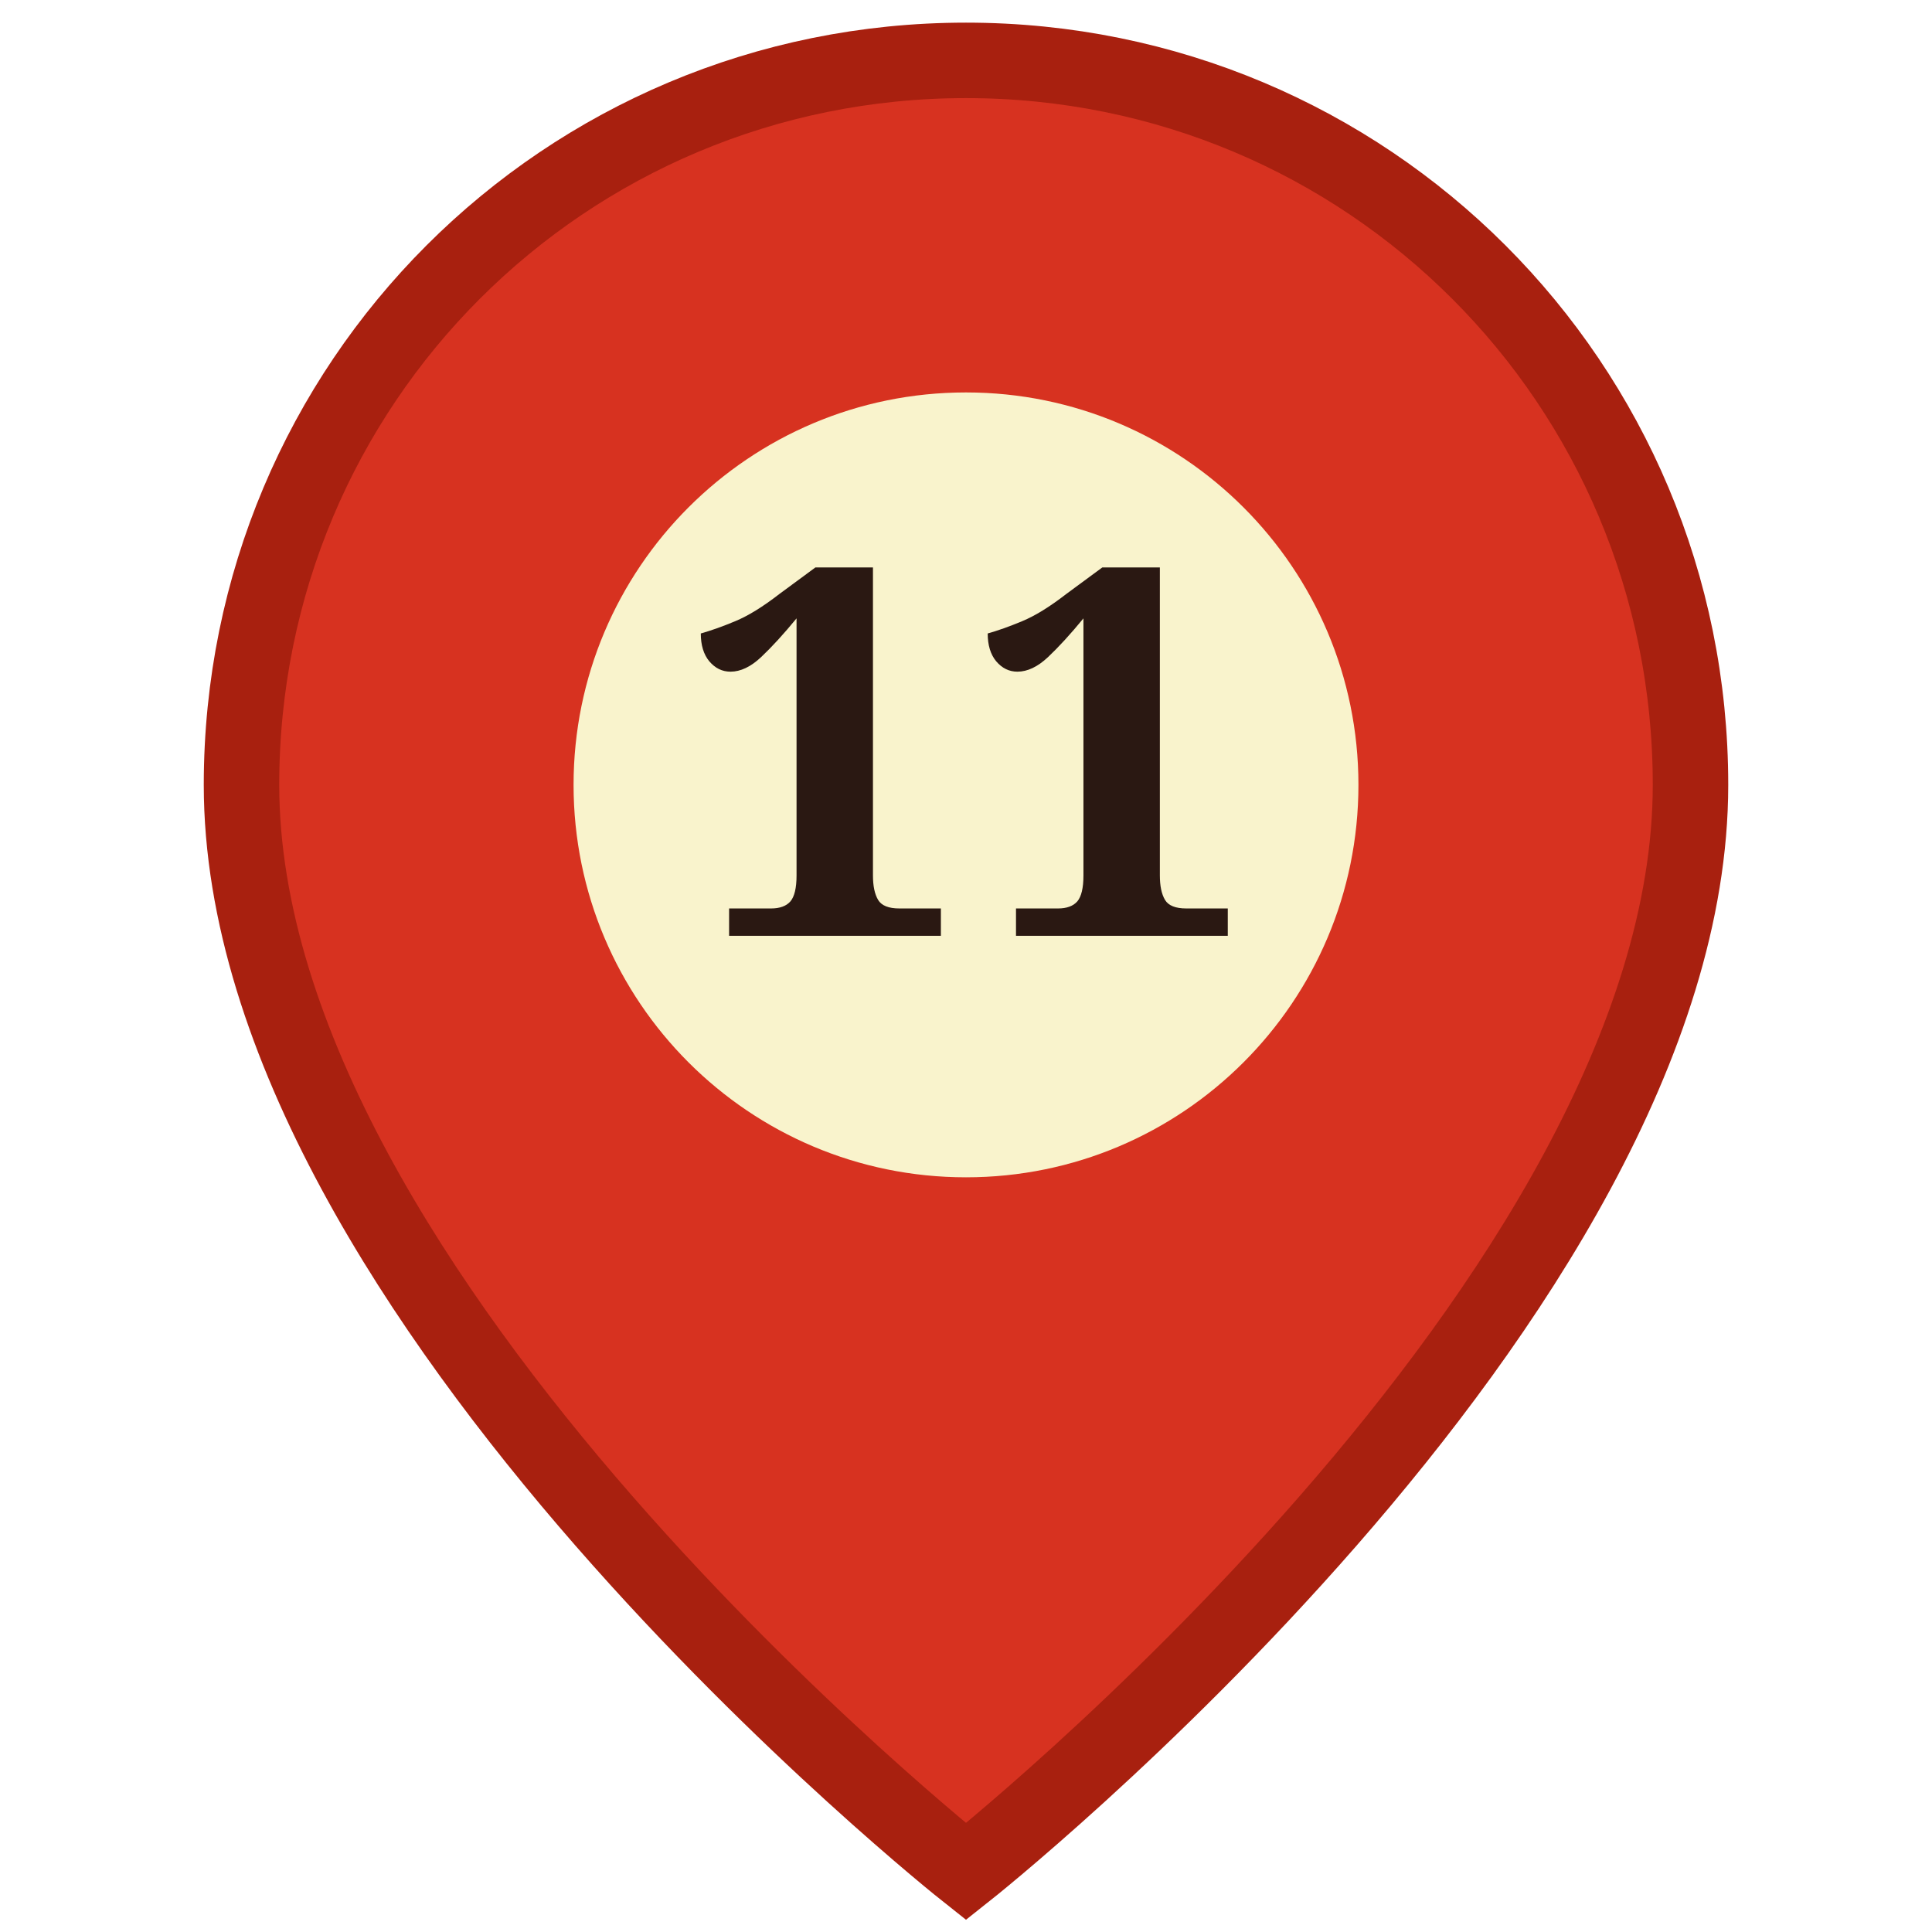
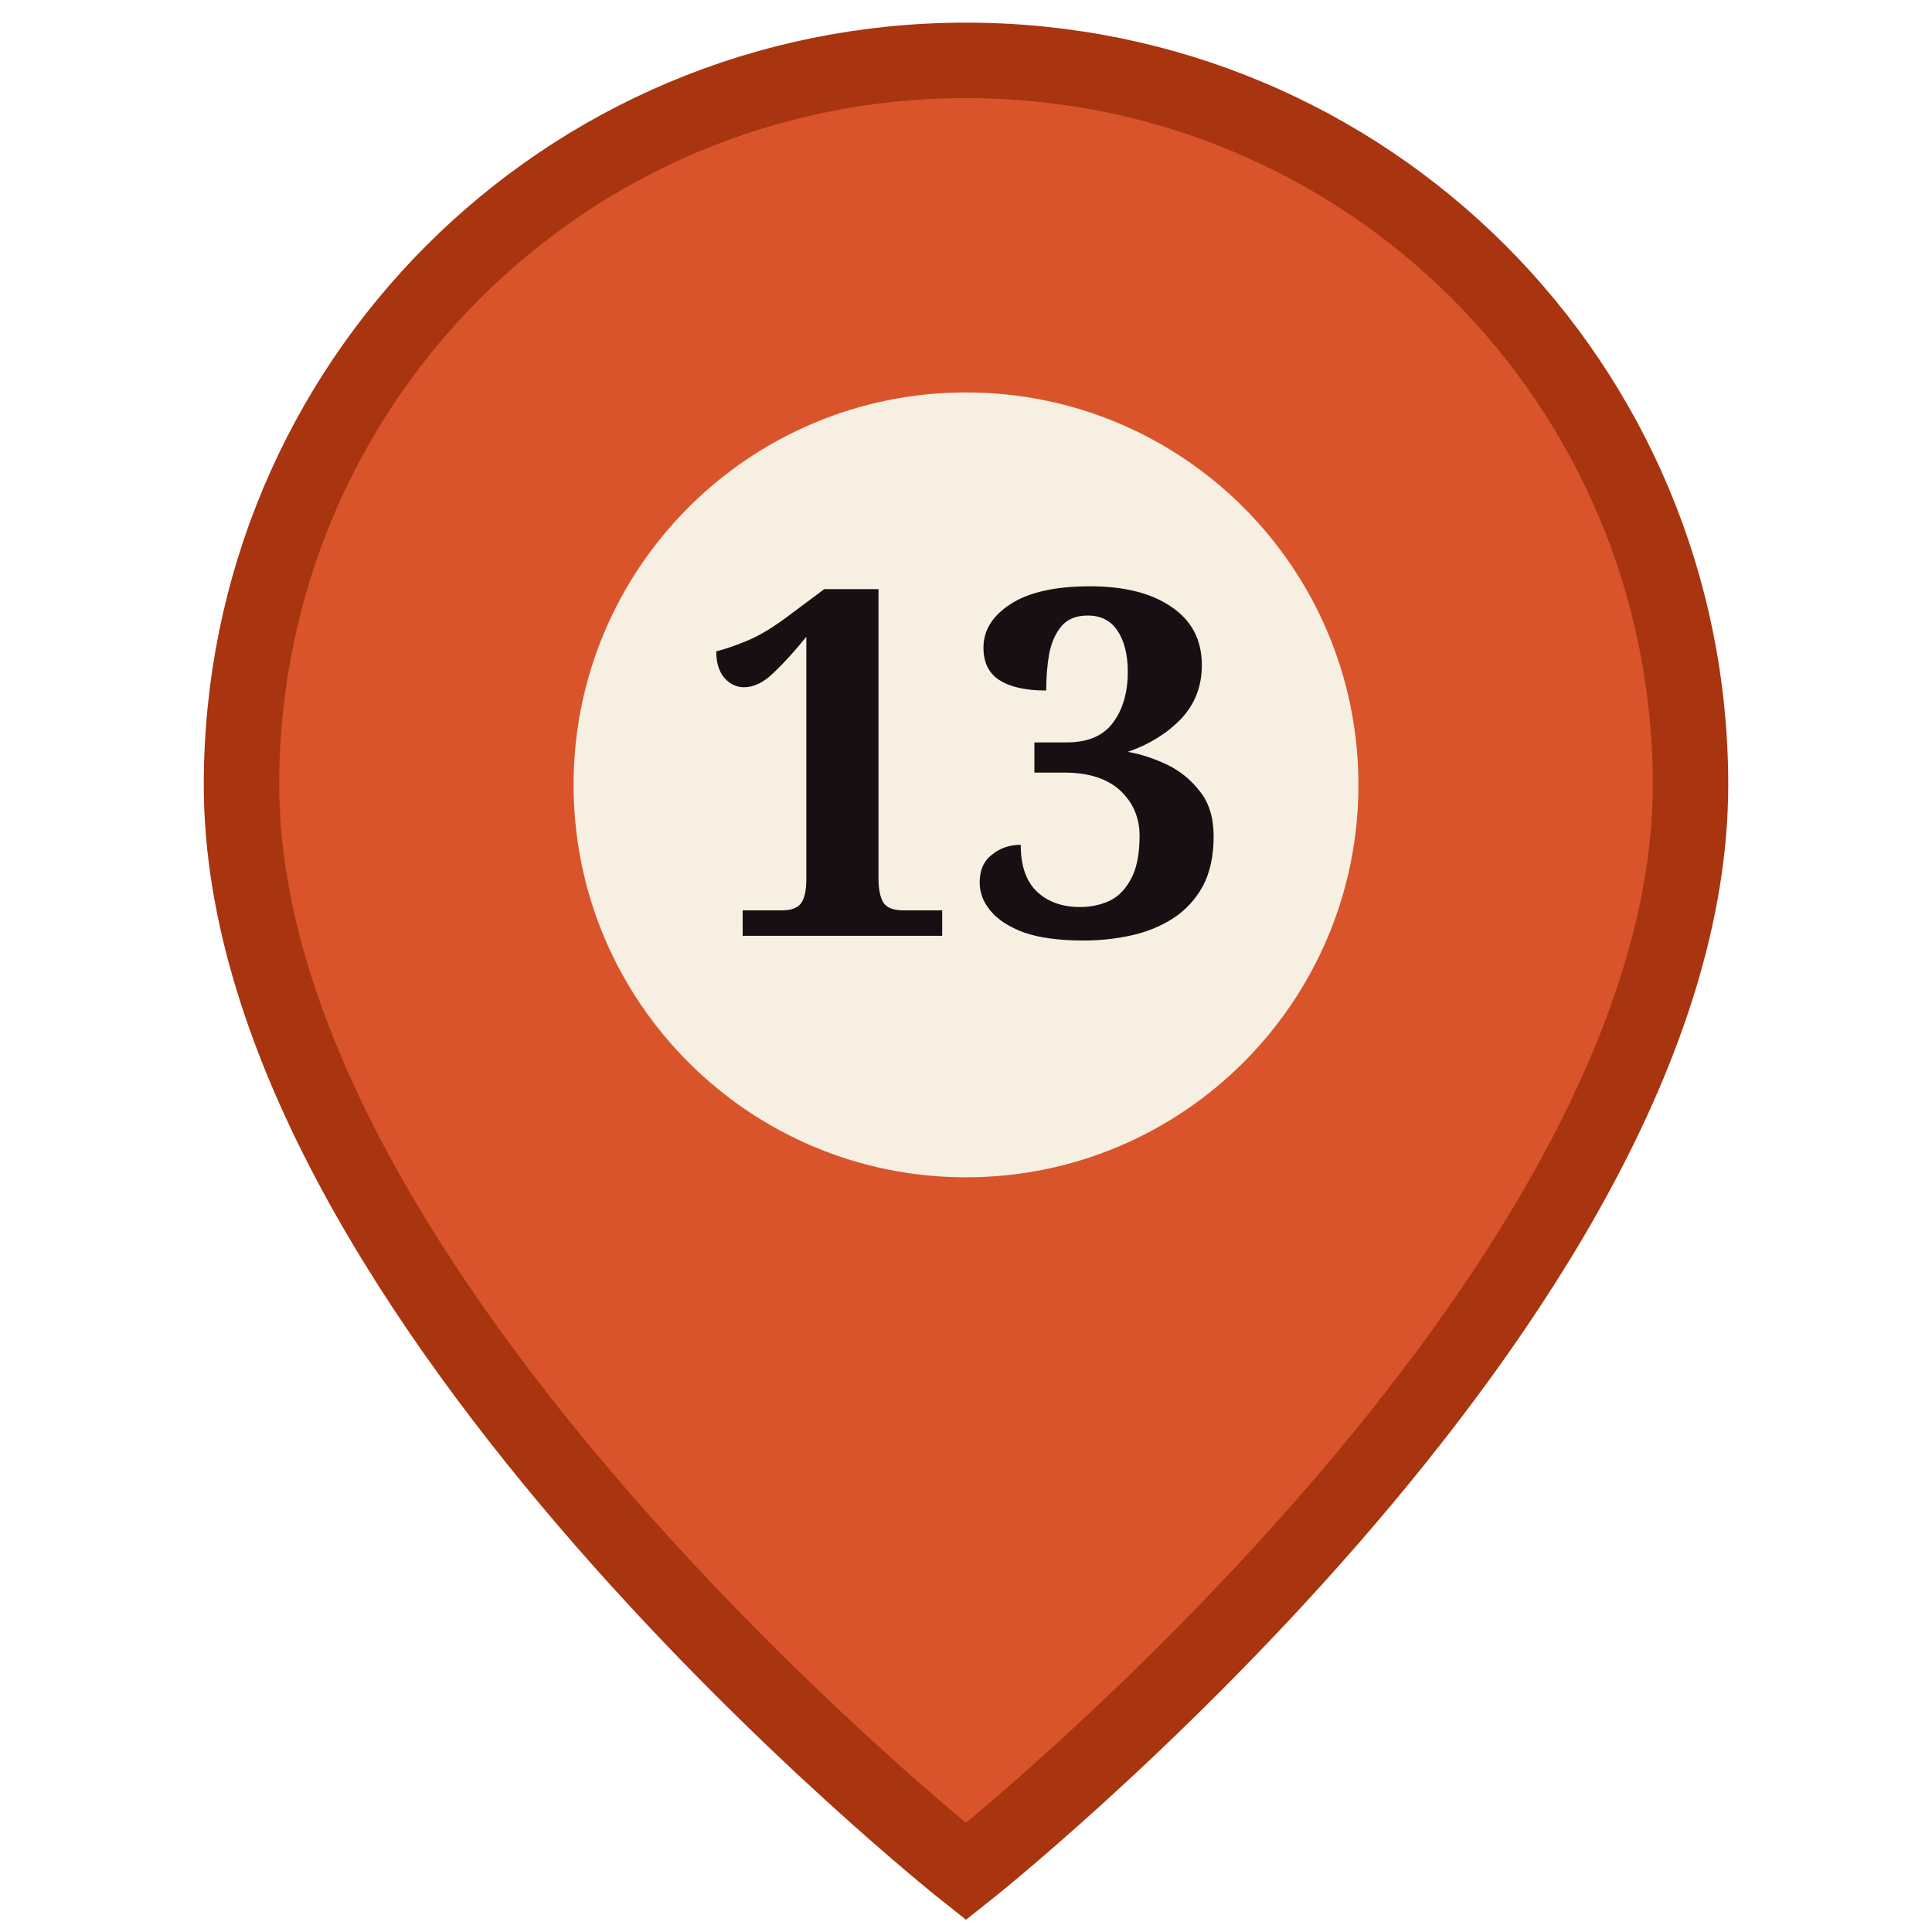
<svg xmlns="http://www.w3.org/2000/svg" viewBox="0 0 64 64">
-   <path d="M32 2C18.7 2 8 12.7 8 26c0 17 24 36 24 36s24-19 24-36C56 12.7 45.3 2 32 2z" fill="#D73220" stroke="#A8200F" stroke-width="2.5" />
-   <circle cx="32" cy="26" r="13" fill="#F9F3CC" />
-   <text x="32" y="31" text-anchor="middle" font-family="Georgia, 'Newsreader', serif" font-size="17" font-weight="700" fill="#2A1812">11</text>
+   <path d="M32 2C18.7 2 8 12.7 8 26c0 17 24 36 24 36s24-19 24-36C56 12.7 45.3 2 32 2z" fill="#D9542B" stroke="#A8350F" stroke-width="2.5" />
+   <circle cx="32" cy="26" r="13" fill="#F6EFE2" />
+   <text x="32" y="31" text-anchor="middle" font-family="Georgia, 'Newsreader', serif" font-size="16" font-weight="700" fill="#161013">13</text>
</svg>
